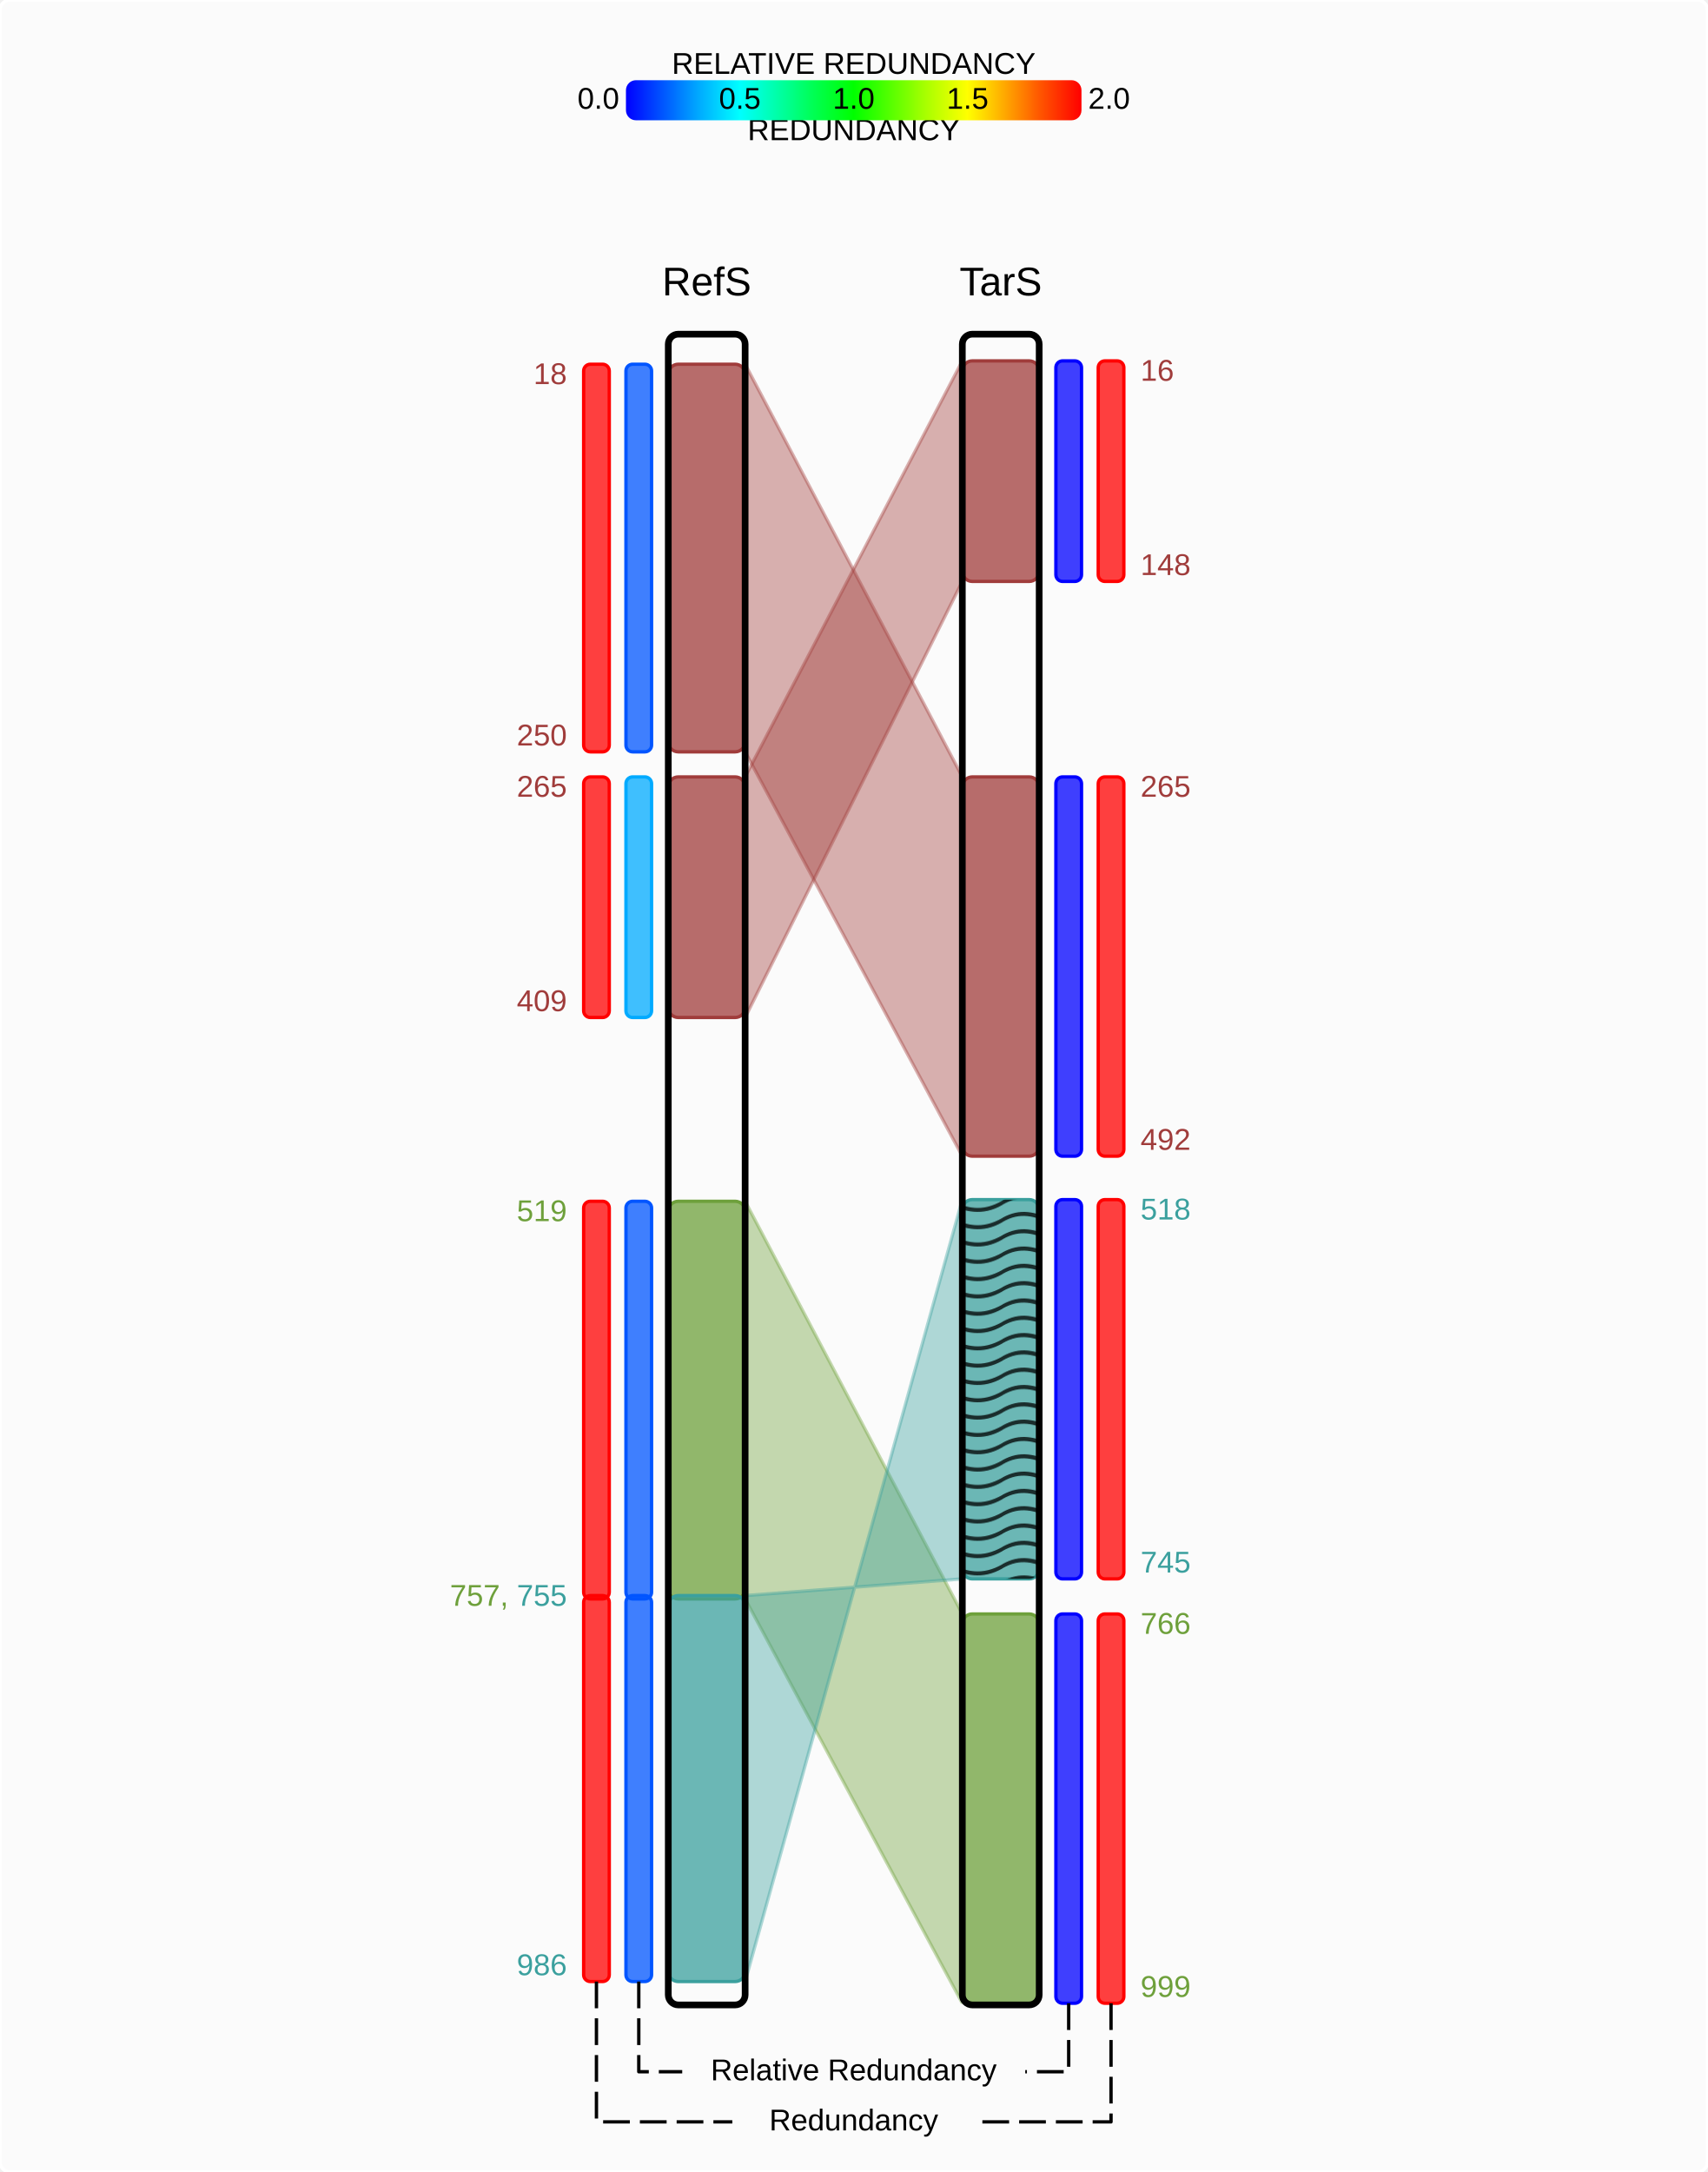
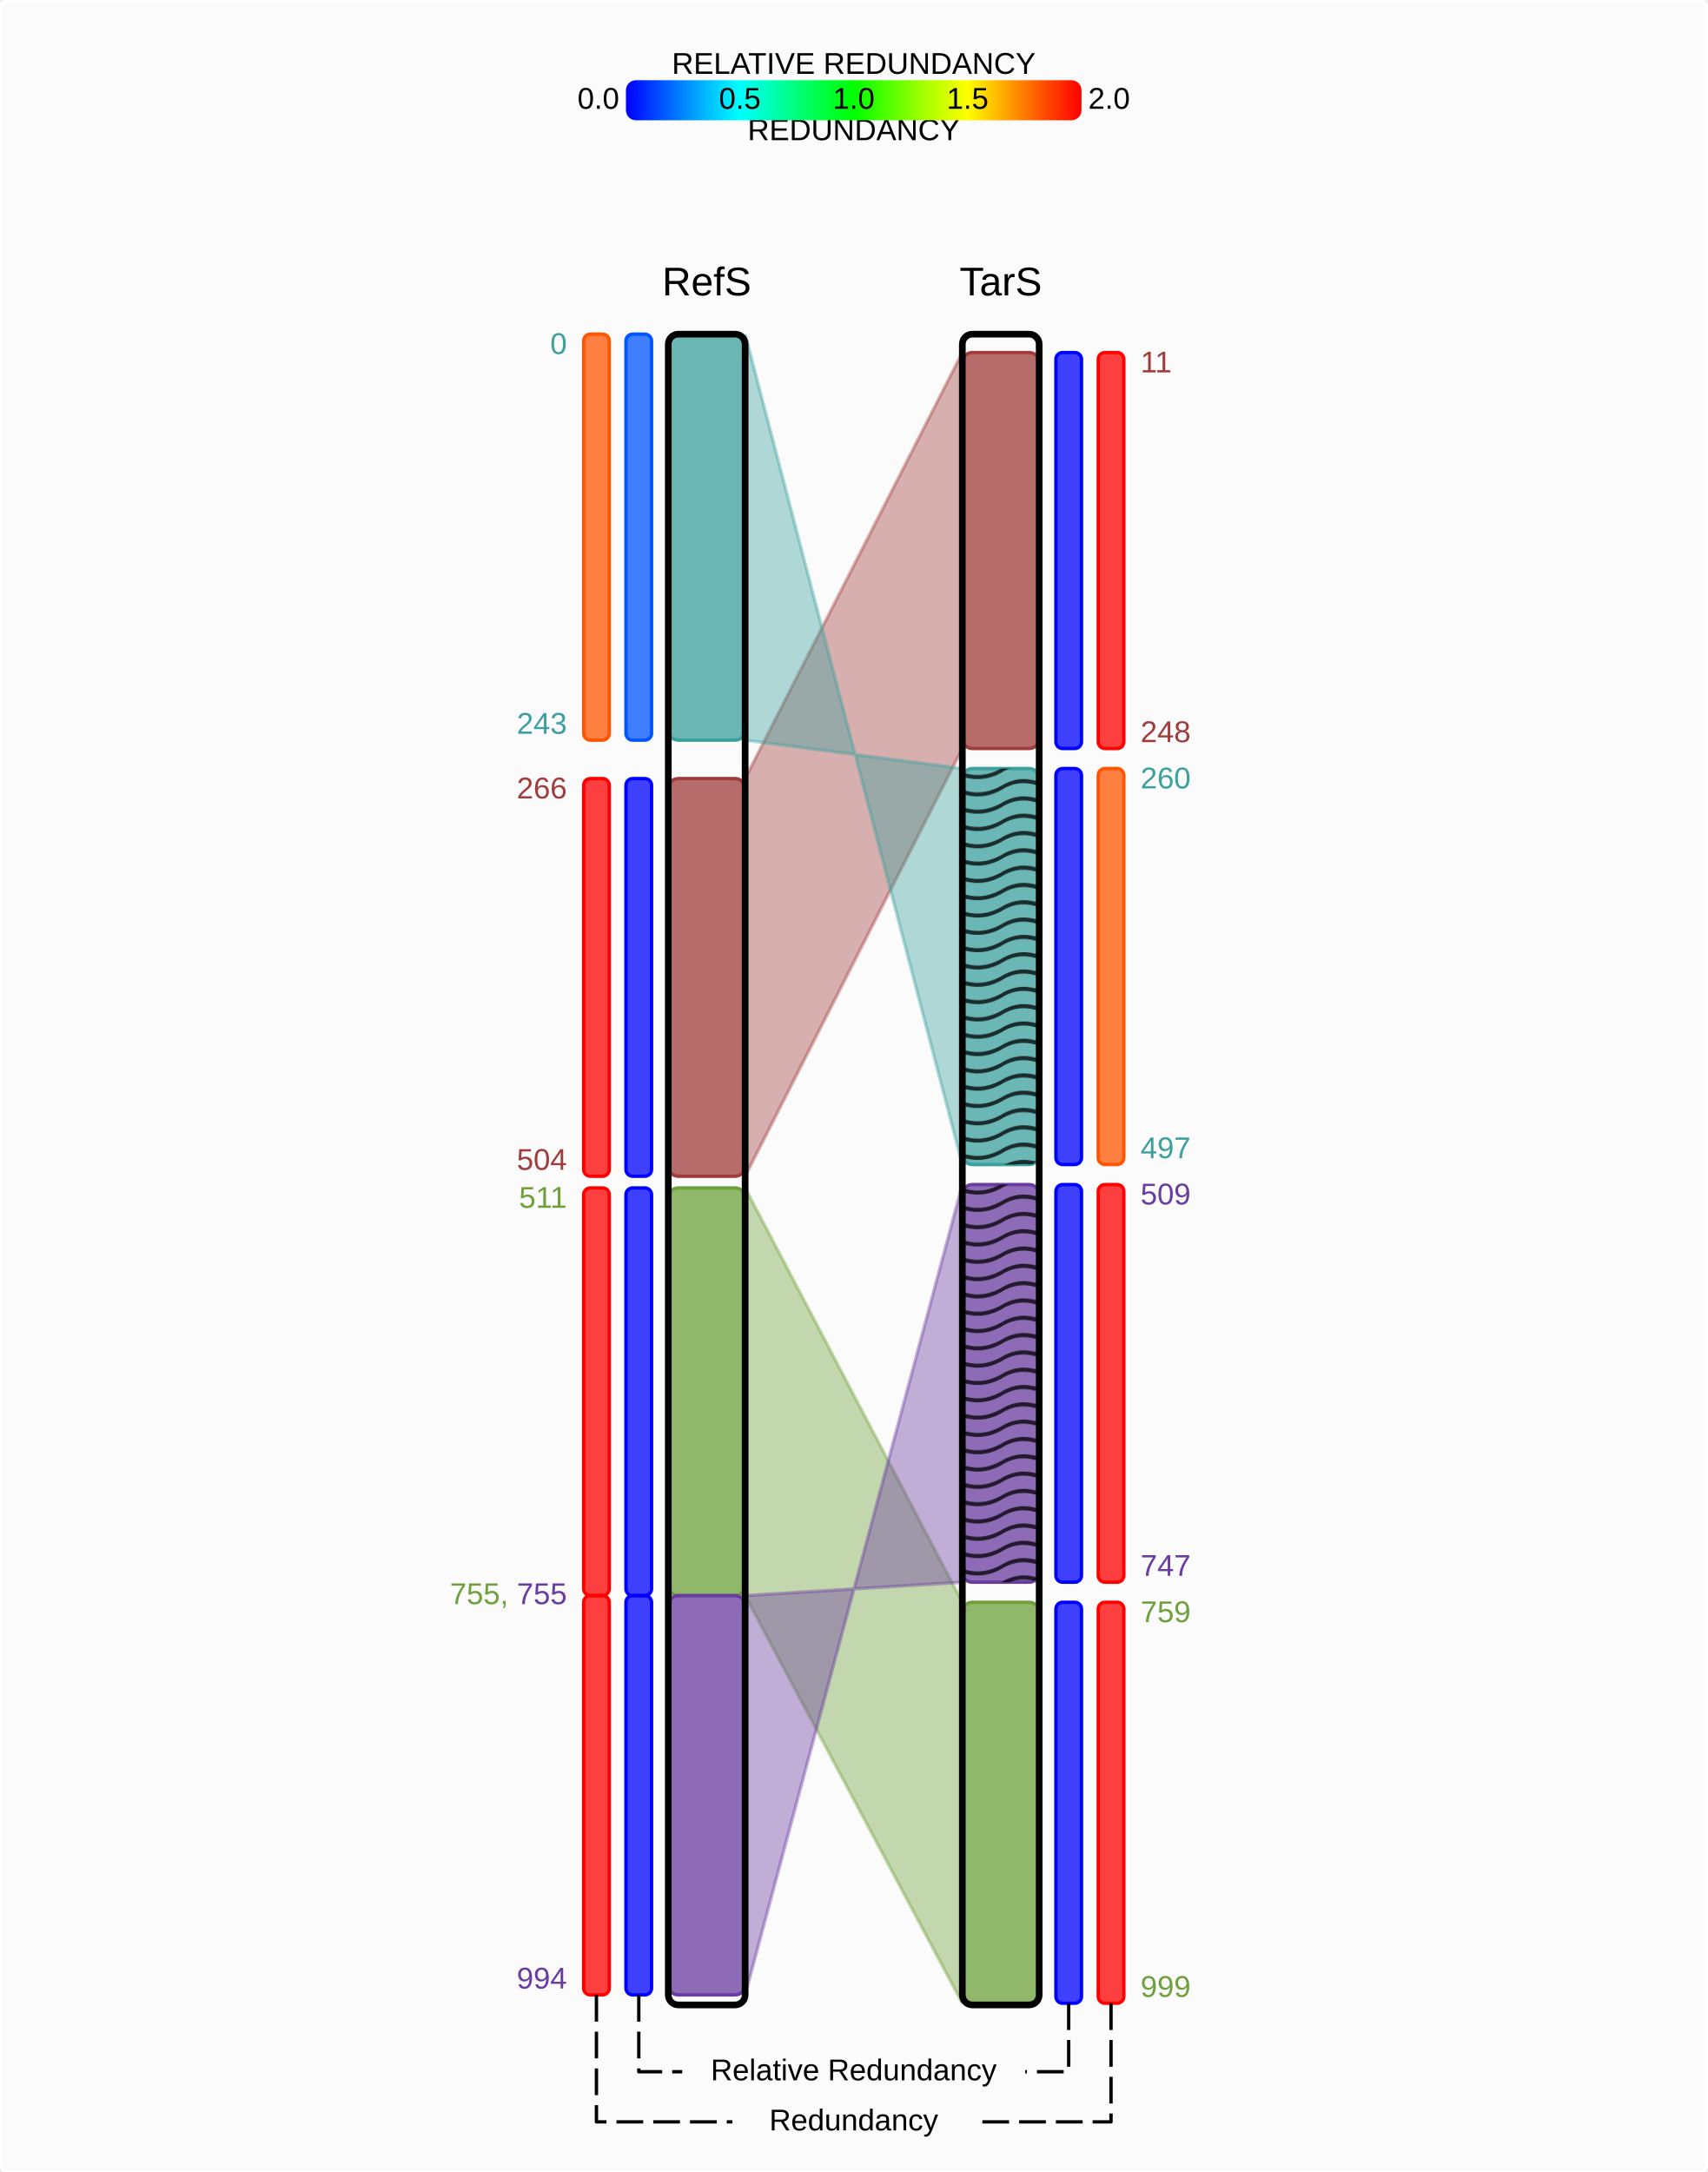
<svg xmlns="http://www.w3.org/2000/svg" width="511" height="650" id="svg2" version="1.1">
  <g id="layer1">
    <defs id="defs6211">
      <pattern id="Polkadots-large" patternTransform="translate(0,0)scale(10,10)" height="10" width="10" patternUnits="userSpaceOnUse">
        <circle id="circle4936" r="0.45" cy="0.810" cx="2.567" style="fill:black;stroke:none" />
        <circle id="circle4938" r="0.45" cy="2.33" cx="3.048" style="fill:black;stroke:none" />
        <circle id="circle4940" r="0.45" cy="2.415" cx="4.418" style="fill:black;stroke:none" />
        <circle id="circle4942" r="0.45" cy="3.029" cx="1.844" style="fill:black;stroke:none" />
        <circle id="circle4944" r="0.45" cy="1.363" cx="6.08" style="fill:black;stroke:none" />
        <circle id="circle4946" r="0.45" cy="4.413" cx="5.819" style="fill:black;stroke:none" />
        <circle id="circle4948" r="0.45" cy="4.048" cx="4.305" style="fill:black;stroke:none" />
        <circle id="circle4950" r="0.45" cy="3.045" cx="5.541" style="fill:black;stroke:none" />
        <circle id="circle4952" r="0.45" cy="5.527" cx="4.785" style="fill:black;stroke:none" />
        <circle id="circle4954" r="0.45" cy="5.184" cx="2.667" style="fill:black;stroke:none" />
        <circle id="circle4956" r="0.45" cy="1.448" cx="7.965" style="fill:black;stroke:none" />
        <circle id="circle4958" r="0.45" cy="5.049" cx="7.047" style="fill:black;stroke:none" />
        <circle id="circle4960" r="0.45" cy="0.895" cx="4.340" style="fill:black;stroke:none" />
        <circle id="circle4962" r="0.45" cy="0.340" cx="7.125" style="fill:black;stroke:none" />
        <circle id="circle4964" r="0.45" cy="1.049" cx="9.553" style="fill:black;stroke:none" />
        <circle id="circle4966" r="0.45" cy="2.689" cx="7.006" style="fill:black;stroke:none" />
        <circle id="circle4968" r="0.45" cy="2.689" cx="8.909" style="fill:black;stroke:none" />
        <circle id="circle4970" r="0.45" cy="4.407" cx="9.315" style="fill:black;stroke:none" />
        <circle id="circle4972" r="0.45" cy="3.870" cx="7.820" style="fill:black;stroke:none" />
        <circle id="circle4974" r="0.45" cy="5.948" cx="8.270" style="fill:black;stroke:none" />
        <circle id="circle4976" r="0.45" cy="7.428" cx="7.973" style="fill:black;stroke:none" />
        <circle id="circle4978" r="0.45" cy="8.072" cx="9.342" style="fill:black;stroke:none" />
        <circle id="circle4980" r="0.45" cy="9.315" cx="8.206" style="fill:black;stroke:none" />
        <circle id="circle4982" r="0.45" cy="9.475" cx="9.682" style="fill:black;stroke:none" />
        <circle id="circle4984" r="0.45" cy="6.186" cx="9.688" style="fill:black;stroke:none" />
        <circle id="circle4986" r="0.45" cy="6.296" cx="3.379" style="fill:black;stroke:none" />
        <circle id="circle4988" r="0.45" cy="8.204" cx="2.871" style="fill:black;stroke:none" />
        <circle id="circle4990" r="0.45" cy="8.719" cx="4.59" style="fill:black;stroke:none" />
        <circle id="circle4992" r="0.45" cy="9.671" cx="3.181" style="fill:black;stroke:none" />
        <circle id="circle4994" r="0.45" cy="7.315" cx="5.734" style="fill:black;stroke:none" />
        <circle id="circle4996" r="0.45" cy="6.513" cx="6.707" style="fill:black;stroke:none" />
        <circle id="circle4998" r="0.45" cy="9.670" cx="5.730" style="fill:black;stroke:none" />
        <circle id="circle5000" r="0.45" cy="8.373" cx="6.535" style="fill:black;stroke:none" />
        <circle id="circle5002" r="0.45" cy="7.154" cx="4.37" style="fill:black;stroke:none" />
        <circle id="circle5004" r="0.45" cy="7.25" cx="0.622" style="fill:black;stroke:none" />
        <circle id="circle5006" r="0.45" cy="5.679" cx="0.831" style="fill:black;stroke:none" />
        <circle id="circle5008" r="0.45" cy="8.519" cx="1.257" style="fill:black;stroke:none" />
        <circle id="circle5010" r="0.45" cy="6.877" cx="1.989" style="fill:black;stroke:none" />
        <circle id="circle5012" r="0.45" cy="3.181" cx="0.374" style="fill:black;stroke:none" />
        <circle id="circle5014" r="0.45" cy="1.664" cx="1.166" style="fill:black;stroke:none" />
        <circle id="circle5016" r="0.45" cy="0.093" cx="1.151" style="fill:black;stroke:none" />
        <circle id="circle5018" r="0.45" cy="10.093" cx="1.151" style="fill:black;stroke:none" />
        <circle id="circle5020" r="0.45" cy="4.451" cx="1.302" style="fill:black;stroke:none" />
        <circle id="circle5022" r="0.45" cy="3.763" cx="3.047" style="fill:black;stroke:none" />
      </pattern>
    </defs>
    <defs id="ffff">
      <pattern id="Wavy" height="5.181" width="30.0" patternUnits="userSpaceOnUse">
        <path id="path5114" d="M 7.597,0.061 C 5.079,-0.187 2.656,0.302 -0.01,1.788 L -0.01,3.061 C 2.773,1.431 5.173,1.052 7.472,1.280 C 9.770,1.508 11.969,2.361 14.253,3.218 C 18.820,4.931 23.804,6.676 30.066,3.061 L 30.062,1.788 C 23.622,5.497 19.246,3.770 14.691,2.061 C 12.413,1.207 10.115,0.311 7.597,0.061 z " style="fill:black;stroke:none;" />
      </pattern>
    </defs>
    <defs id="ffff">
      <pattern id="WavyWhite" height="5.181" width="30.0" patternUnits="userSpaceOnUse">
        <path id="path5114" d="M 7.597,0.061 C 5.079,-0.187 2.656,0.302 -0.01,1.788 L -0.01,3.061 C 2.773,1.431 5.173,1.052 7.472,1.280 C 9.770,1.508 11.969,2.361 14.253,3.218 C 18.820,4.931 23.804,6.676 30.066,3.061 L 30.062,1.788 C 23.622,5.497 19.246,3.770 14.691,2.061 C 12.413,1.207 10.115,0.311 7.597,0.061 z " style="fill:white;stroke:none;" />
      </pattern>
    </defs>
    <defs id="defs6219">
      <pattern id="xtrace" height="20.0" width="20.0" patternUnits="userSpaceOnUse">
        <path style="fill:#000000;stroke:#000000;stroke-width:0.30;stroke-linecap:butt;stroke-linejoin:miter;stroke-opacity:1;stroke-miterlimit:0;stroke-dasharray:none;fill-opacity:1" d="m 0.0,10.0 25,-25.0 0,5 -25,25 z" id="path7213" />
        <path style="fill:#000000;fill-opacity:1;stroke:#000000;stroke-width:0.30;stroke-linecap:butt;stroke-linejoin:miter;stroke-miterlimit:0;stroke-opacity:1;stroke-dasharray:none" d="m 0.0,30.0 25,-25.0 0,5 -25,25 z" id="path7213-8" />
        <path style="fill:#000000;fill-opacity:1;stroke:#000000;stroke-width:0.30;stroke-linecap:butt;stroke-linejoin:miter;stroke-miterlimit:0;stroke-opacity:1;stroke-dasharray:none" d="m 0.0,50.0 25,-25.0 0,5 -25,25 z" id="path7213-9" />
        <path style="fill:#000000;fill-opacity:1;stroke:#000000;stroke-width:0.30;stroke-linecap:butt;stroke-linejoin:miter;stroke-miterlimit:0;stroke-opacity:1;stroke-dasharray:none" d="m 0.0,70.0 25,-25.0 0,5 -25,25 z" id="path7213-10" />
        <path style="fill:#000000;fill-opacity:1;stroke:#000000;stroke-width:0.30;stroke-linecap:butt;stroke-linejoin:miter;stroke-miterlimit:0;stroke-opacity:1;stroke-dasharray:none" d="m 0.0,90.0 25,-25.0 0,5 -25,25 z" id="path7213-11" />
        <path style="fill:#000000;fill-opacity:1;stroke:#000000;stroke-width:0.30;stroke-linecap:butt;stroke-linejoin:miter;stroke-miterlimit:0;stroke-opacity:1;stroke-dasharray:none" d="m m 0.0,110.0 25,-25.0 0,05 -25,25 z" id="path7213-12" />
      </pattern>
    </defs>
    <defs id="defs4">
      <pattern id="dallas" patternTransform="translate(106.5938,206.9062)" height="4.75" width="4.75" patternUnits="userSpaceOnUse">
        <path style="fill:none;stroke:#000000;stroke-width:1;stroke-linecap:butt;stroke-linejoin:miter;stroke-miterlimit:0;stroke-opacity:1;stroke-dasharray:none" d="m -0.008,2.376 4.763,0" id="path2985" />
        <path style="fill:none;stroke:#000000;stroke-width:1;stroke-linecap:butt;stroke-linejoin:miter;stroke-miterlimit:0;stroke-opacity:1;stroke-dasharray:none" d="m 2.373,-0.006 0,4.763" id="path2985-1" />
      </pattern>
    </defs>
    <defs id="defs4">
      <pattern id="lineX" patternTransform="translate(106.5938,206.9062)" height="4.75" width="4.75" patternUnits="userSpaceOnUse">
        <path style="fill:none;stroke:#000000;stroke-width:1;stroke-linecap:butt;stroke-linejoin:miter;stroke-miterlimit:0;stroke-opacity:1;stroke-dasharray:none" d="m -0.008,2.376 4.763,0" id="path2985" />
      </pattern>
    </defs>
    <defs id="defs4">
      <pattern id="stripeX" patternTransform="translate(106.5938,206.9062)" height="4.75" width="4.75" patternUnits="userSpaceOnUse">
        <path style="fill:none;stroke:#000000;stroke-width:1;stroke-linecap:butt;stroke-linejoin:miter;stroke-miterlimit:0;stroke-opacity:1;stroke-dasharray:none" d="m 2.373,-0.006 0,4.763" id="path2985-1" />
      </pattern>
    </defs>
    <rect style="fill:white;stroke:white;fill-opacity:0.75;stroke-width:1;stroke-miterlimit:4;stroke-dasharray:none" id="rect3777" width="511.00" height="650.00" x="0.00" y="0.00" ry="3" />
    <text id="211.50000085.000000" x="211.50" y="85.00" dominant-baseline="middle" transform="" style="font-size:12px;font-style:normal;font-variant:normal;font-weight:normal;font-stretch:normal;fill:black;fill-opacity:1;text-align:start;line-height:125%%;writing-mode:lr-tb;text-anchor:middle;font-family:Arial;-inkscape-font-specification:Arial">RefS</text>
    <text id="299.50000085.000000" x="299.50" y="85.00" dominant-baseline="middle" transform="" style="font-size:12px;font-style:normal;font-variant:normal;font-weight:normal;font-stretch:normal;fill:black;fill-opacity:1;text-align:start;line-height:125%%;writing-mode:lr-tb;text-anchor:middle;font-family:Arial;-inkscape-font-specification:Arial">TarS</text>
-     <text id="169.666667109.000000" x="169.67" y="109.00" dominant-baseline="text-before-edge" transform="" style="font-size:9px;font-style:normal;font-variant:normal;font-weight:normal;font-stretch:normal;fill:black;fill-opacity:1;text-align:start;line-height:125%%;writing-mode:lr-tb;text-anchor:end;font-family:Arial;-inkscape-font-specification:Arial">
-       <tspan id="4" style="fill:#A03C3B">18</tspan>
-     </text>
-     <text id="169.666667225.000000" x="169.67" y="225.00" dominant-baseline="text-after-edge" transform="" style="font-size:9px;font-style:normal;font-variant:normal;font-weight:normal;font-stretch:normal;fill:black;fill-opacity:1;text-align:start;line-height:125%%;writing-mode:lr-tb;text-anchor:end;font-family:Arial;-inkscape-font-specification:Arial">
-       <tspan id="4" style="fill:#A03C3B">250</tspan>
-     </text>
-     <text id="169.666667232.500000" x="169.67" y="232.50" dominant-baseline="text-before-edge" transform="" style="font-size:9px;font-style:normal;font-variant:normal;font-weight:normal;font-stretch:normal;fill:black;fill-opacity:1;text-align:start;line-height:125%%;writing-mode:lr-tb;text-anchor:end;font-family:Arial;-inkscape-font-specification:Arial">
-       <tspan id="0" style="fill:#A03C3B">265</tspan>
-     </text>
-     <text id="169.666667304.500000" x="169.67" y="304.50" dominant-baseline="text-after-edge" transform="" style="font-size:9px;font-style:normal;font-variant:normal;font-weight:normal;font-stretch:normal;fill:black;fill-opacity:1;text-align:start;line-height:125%%;writing-mode:lr-tb;text-anchor:end;font-family:Arial;-inkscape-font-specification:Arial">
-       <tspan id="0" style="fill:#A03C3B">409</tspan>
-     </text>
-     <text id="169.666667359.500000" x="169.67" y="359.50" dominant-baseline="text-before-edge" transform="" style="font-size:9px;font-style:normal;font-variant:normal;font-weight:normal;font-stretch:normal;fill:black;fill-opacity:1;text-align:start;line-height:125%%;writing-mode:lr-tb;text-anchor:end;font-family:Arial;-inkscape-font-specification:Arial">
-       <tspan id="5" style="fill:#6EA03B">519</tspan>
-     </text>
-     <text id="169.666667478.000000" x="169.67" y="478.00" dominant-baseline="middle" transform="" style="font-size:9px;font-style:normal;font-variant:normal;font-weight:normal;font-stretch:normal;fill:black;fill-opacity:1;text-align:start;line-height:125%%;writing-mode:lr-tb;text-anchor:end;font-family:Arial;-inkscape-font-specification:Arial">
-       <tspan id="5" style="fill:#6EA03B">757, </tspan>
-       <tspan id="6" style="fill:#3BA09E">755</tspan>
-     </text>
-     <text id="169.666667593.000000" x="169.67" y="593.00" dominant-baseline="text-after-edge" transform="" style="font-size:9px;font-style:normal;font-variant:normal;font-weight:normal;font-stretch:normal;fill:black;fill-opacity:1;text-align:start;line-height:125%%;writing-mode:lr-tb;text-anchor:end;font-family:Arial;-inkscape-font-specification:Arial">
-       <tspan id="6" style="fill:#3BA09E">986</tspan>
-     </text>
-     <text id="341.333333108.000000" x="341.33" y="108.00" dominant-baseline="text-before-edge" transform="" style="font-size:9px;font-style:normal;font-variant:normal;font-weight:normal;font-stretch:normal;fill:black;fill-opacity:1;text-align:start;line-height:125%%;writing-mode:lr-tb;text-anchor:start;font-family:Arial;-inkscape-font-specification:Arial">
-       <tspan id="0" style="fill:#A03C3B">16</tspan>
-     </text>
-     <text id="341.333333174.000000" x="341.33" y="174.00" dominant-baseline="text-after-edge" transform="" style="font-size:9px;font-style:normal;font-variant:normal;font-weight:normal;font-stretch:normal;fill:black;fill-opacity:1;text-align:start;line-height:125%%;writing-mode:lr-tb;text-anchor:start;font-family:Arial;-inkscape-font-specification:Arial">
-       <tspan id="0" style="fill:#A03C3B">148</tspan>
-     </text>
-     <text id="341.333333232.500000" x="341.33" y="232.50" dominant-baseline="text-before-edge" transform="" style="font-size:9px;font-style:normal;font-variant:normal;font-weight:normal;font-stretch:normal;fill:black;fill-opacity:1;text-align:start;line-height:125%%;writing-mode:lr-tb;text-anchor:start;font-family:Arial;-inkscape-font-specification:Arial">
-       <tspan id="4" style="fill:#A03C3B">265</tspan>
-     </text>
-     <text id="341.333333346.000000" x="341.33" y="346.00" dominant-baseline="text-after-edge" transform="" style="font-size:9px;font-style:normal;font-variant:normal;font-weight:normal;font-stretch:normal;fill:black;fill-opacity:1;text-align:start;line-height:125%%;writing-mode:lr-tb;text-anchor:start;font-family:Arial;-inkscape-font-specification:Arial">
-       <tspan id="4" style="fill:#A03C3B">492</tspan>
-     </text>
-     <text id="341.333333359.000000" x="341.33" y="359.00" dominant-baseline="text-before-edge" transform="" style="font-size:9px;font-style:normal;font-variant:normal;font-weight:normal;font-stretch:normal;fill:black;fill-opacity:1;text-align:start;line-height:125%%;writing-mode:lr-tb;text-anchor:start;font-family:Arial;-inkscape-font-specification:Arial">
-       <tspan id="6" style="fill:#3BA09E">518</tspan>
-     </text>
-     <text id="341.333333472.500000" x="341.33" y="472.50" dominant-baseline="text-after-edge" transform="" style="font-size:9px;font-style:normal;font-variant:normal;font-weight:normal;font-stretch:normal;fill:black;fill-opacity:1;text-align:start;line-height:125%%;writing-mode:lr-tb;text-anchor:start;font-family:Arial;-inkscape-font-specification:Arial">
-       <tspan id="6" style="fill:#3BA09E">745</tspan>
-     </text>
-     <text id="341.333333483.000000" x="341.33" y="483.00" dominant-baseline="text-before-edge" transform="" style="font-size:9px;font-style:normal;font-variant:normal;font-weight:normal;font-stretch:normal;fill:black;fill-opacity:1;text-align:start;line-height:125%%;writing-mode:lr-tb;text-anchor:start;font-family:Arial;-inkscape-font-specification:Arial">
-       <tspan id="5" style="fill:#6EA03B">766</tspan>
+     <text id="169.666667100.000000" x="169.67" y="100.00" dominant-baseline="text-before-edge" transform="" style="font-size:9px;font-style:normal;font-variant:normal;font-weight:normal;font-stretch:normal;fill:black;fill-opacity:1;text-align:start;line-height:125%%;writing-mode:lr-tb;text-anchor:end;font-family:Arial;-inkscape-font-specification:Arial">
+       <tspan id="2" style="fill:#3BA09E">0</tspan>
+     </text>
+     <text id="169.666667221.500000" x="169.67" y="221.50" dominant-baseline="text-after-edge" transform="" style="font-size:9px;font-style:normal;font-variant:normal;font-weight:normal;font-stretch:normal;fill:black;fill-opacity:1;text-align:start;line-height:125%%;writing-mode:lr-tb;text-anchor:end;font-family:Arial;-inkscape-font-specification:Arial">
+       <tspan id="2" style="fill:#3BA09E">243</tspan>
+     </text>
+     <text id="169.666667233.000000" x="169.67" y="233.00" dominant-baseline="text-before-edge" transform="" style="font-size:9px;font-style:normal;font-variant:normal;font-weight:normal;font-stretch:normal;fill:black;fill-opacity:1;text-align:start;line-height:125%%;writing-mode:lr-tb;text-anchor:end;font-family:Arial;-inkscape-font-specification:Arial">
+       <tspan id="0" style="fill:#A03C3B">266</tspan>
+     </text>
+     <text id="169.666667352.000000" x="169.67" y="352.00" dominant-baseline="text-after-edge" transform="" style="font-size:9px;font-style:normal;font-variant:normal;font-weight:normal;font-stretch:normal;fill:black;fill-opacity:1;text-align:start;line-height:125%%;writing-mode:lr-tb;text-anchor:end;font-family:Arial;-inkscape-font-specification:Arial">
+       <tspan id="0" style="fill:#A03C3B">504</tspan>
+     </text>
+     <text id="169.666667355.500000" x="169.67" y="355.50" dominant-baseline="text-before-edge" transform="" style="font-size:9px;font-style:normal;font-variant:normal;font-weight:normal;font-stretch:normal;fill:black;fill-opacity:1;text-align:start;line-height:125%%;writing-mode:lr-tb;text-anchor:end;font-family:Arial;-inkscape-font-specification:Arial">
+       <tspan id="1" style="fill:#6EA03B">511</tspan>
+     </text>
+     <text id="169.666667477.500000" x="169.67" y="477.50" dominant-baseline="middle" transform="" style="font-size:9px;font-style:normal;font-variant:normal;font-weight:normal;font-stretch:normal;fill:black;fill-opacity:1;text-align:start;line-height:125%%;writing-mode:lr-tb;text-anchor:end;font-family:Arial;-inkscape-font-specification:Arial">
+       <tspan id="1" style="fill:#6EA03B">755, </tspan>
+       <tspan id="3" style="fill:#6A3BA0">755</tspan>
+     </text>
+     <text id="169.666667597.000000" x="169.67" y="597.00" dominant-baseline="text-after-edge" transform="" style="font-size:9px;font-style:normal;font-variant:normal;font-weight:normal;font-stretch:normal;fill:black;fill-opacity:1;text-align:start;line-height:125%%;writing-mode:lr-tb;text-anchor:end;font-family:Arial;-inkscape-font-specification:Arial">
+       <tspan id="3" style="fill:#6A3BA0">994</tspan>
+     </text>
+     <text id="341.333333105.500000" x="341.33" y="105.50" dominant-baseline="text-before-edge" transform="" style="font-size:9px;font-style:normal;font-variant:normal;font-weight:normal;font-stretch:normal;fill:black;fill-opacity:1;text-align:start;line-height:125%%;writing-mode:lr-tb;text-anchor:start;font-family:Arial;-inkscape-font-specification:Arial">
+       <tspan id="0" style="fill:#A03C3B">11</tspan>
+     </text>
+     <text id="341.333333224.000000" x="341.33" y="224.00" dominant-baseline="text-after-edge" transform="" style="font-size:9px;font-style:normal;font-variant:normal;font-weight:normal;font-stretch:normal;fill:black;fill-opacity:1;text-align:start;line-height:125%%;writing-mode:lr-tb;text-anchor:start;font-family:Arial;-inkscape-font-specification:Arial">
+       <tspan id="0" style="fill:#A03C3B">248</tspan>
+     </text>
+     <text id="341.333333230.000000" x="341.33" y="230.00" dominant-baseline="text-before-edge" transform="" style="font-size:9px;font-style:normal;font-variant:normal;font-weight:normal;font-stretch:normal;fill:black;fill-opacity:1;text-align:start;line-height:125%%;writing-mode:lr-tb;text-anchor:start;font-family:Arial;-inkscape-font-specification:Arial">
+       <tspan id="2" style="fill:#3BA09E">260</tspan>
+     </text>
+     <text id="341.333333348.500000" x="341.33" y="348.50" dominant-baseline="text-after-edge" transform="" style="font-size:9px;font-style:normal;font-variant:normal;font-weight:normal;font-stretch:normal;fill:black;fill-opacity:1;text-align:start;line-height:125%%;writing-mode:lr-tb;text-anchor:start;font-family:Arial;-inkscape-font-specification:Arial">
+       <tspan id="2" style="fill:#3BA09E">497</tspan>
+     </text>
+     <text id="341.333333354.500000" x="341.33" y="354.50" dominant-baseline="text-before-edge" transform="" style="font-size:9px;font-style:normal;font-variant:normal;font-weight:normal;font-stretch:normal;fill:black;fill-opacity:1;text-align:start;line-height:125%%;writing-mode:lr-tb;text-anchor:start;font-family:Arial;-inkscape-font-specification:Arial">
+       <tspan id="3" style="fill:#6A3BA0">509</tspan>
+     </text>
+     <text id="341.333333473.500000" x="341.33" y="473.50" dominant-baseline="text-after-edge" transform="" style="font-size:9px;font-style:normal;font-variant:normal;font-weight:normal;font-stretch:normal;fill:black;fill-opacity:1;text-align:start;line-height:125%%;writing-mode:lr-tb;text-anchor:start;font-family:Arial;-inkscape-font-specification:Arial">
+       <tspan id="3" style="fill:#6A3BA0">747</tspan>
+     </text>
+     <text id="341.333333479.500000" x="341.33" y="479.50" dominant-baseline="text-before-edge" transform="" style="font-size:9px;font-style:normal;font-variant:normal;font-weight:normal;font-stretch:normal;fill:black;fill-opacity:1;text-align:start;line-height:125%%;writing-mode:lr-tb;text-anchor:start;font-family:Arial;-inkscape-font-specification:Arial">
+       <tspan id="1" style="fill:#6EA03B">759</tspan>
    </text>
    <text id="341.333333599.500000" x="341.33" y="599.50" dominant-baseline="text-after-edge" transform="" style="font-size:9px;font-style:normal;font-variant:normal;font-weight:normal;font-stretch:normal;fill:black;fill-opacity:1;text-align:start;line-height:125%%;writing-mode:lr-tb;text-anchor:start;font-family:Arial;-inkscape-font-specification:Arial">
-       <tspan id="5" style="fill:#6EA03B">999</tspan>
-     </text>
-     <rect style="fill:#A03C3B;stroke:#A03C3B;fill-opacity:0.75;stroke-width:1;stroke-miterlimit:4;stroke-dasharray:none" id="rect3777" width="23.00" height="72.00" x="200.00" y="232.50" ry="3" />
-     <rect style="fill:#00aaff;stroke:#00aaff;fill-opacity:0.75;stroke-width:1;stroke-miterlimit:4;stroke-dasharray:none" id="rect3777" width="7.67" height="72.00" x="187.33" y="232.50" ry="2" />
-     <rect style="fill:#ff0000;stroke:#ff0000;fill-opacity:0.75;stroke-width:1;stroke-miterlimit:4;stroke-dasharray:none" id="rect3777" width="7.67" height="72.00" x="174.67" y="232.50" ry="2" />
-     <rect style="fill:#A03C3B;stroke:#A03C3B;fill-opacity:0.75;stroke-width:1;stroke-miterlimit:4;stroke-dasharray:none" id="rect3777" width="23.00" height="66.00" x="288.00" y="108.00" ry="3" />
-     <rect style="fill:#0000ff;stroke:#0000ff;fill-opacity:0.75;stroke-width:1;stroke-miterlimit:4;stroke-dasharray:none" id="rect3777" width="7.67" height="66.00" x="316.00" y="108.00" ry="2" />
-     <rect style="fill:#ff0000;stroke:#ff0000;fill-opacity:0.75;stroke-width:1;stroke-miterlimit:4;stroke-dasharray:none" id="rect3777" width="7.67" height="66.00" x="328.67" y="108.00" ry="2" />
-     <polygon points="223.00,232.50 223.00,304.50 288.00,174.00 288.00,108.00" style="fill:#A03C3B;stroke:#A03C3B;stroke-width:1;stroke-opacity:0.4;fill-opacity:0.4" />
-     <rect style="fill:#A03C3B;stroke:#A03C3B;fill-opacity:0.75;stroke-width:1;stroke-miterlimit:4;stroke-dasharray:none" id="rect3777" width="23.00" height="116.00" x="200.00" y="109.00" ry="3" />
-     <rect style="fill:#0055ff;stroke:#0055ff;fill-opacity:0.75;stroke-width:1;stroke-miterlimit:4;stroke-dasharray:none" id="rect3777" width="7.67" height="116.00" x="187.33" y="109.00" ry="2" />
-     <rect style="fill:#ff0000;stroke:#ff0000;fill-opacity:0.75;stroke-width:1;stroke-miterlimit:4;stroke-dasharray:none" id="rect3777" width="7.67" height="116.00" x="174.67" y="109.00" ry="2" />
-     <rect style="fill:#A03C3B;stroke:#A03C3B;fill-opacity:0.75;stroke-width:1;stroke-miterlimit:4;stroke-dasharray:none" id="rect3777" width="23.00" height="113.50" x="288.00" y="232.50" ry="3" />
-     <rect style="fill:#0000ff;stroke:#0000ff;fill-opacity:0.75;stroke-width:1;stroke-miterlimit:4;stroke-dasharray:none" id="rect3777" width="7.67" height="113.50" x="316.00" y="232.50" ry="2" />
-     <rect style="fill:#ff0000;stroke:#ff0000;fill-opacity:0.75;stroke-width:1;stroke-miterlimit:4;stroke-dasharray:none" id="rect3777" width="7.67" height="113.50" x="328.67" y="232.50" ry="2" />
-     <polygon points="223.00,109.00 223.00,225.00 288.00,346.00 288.00,232.50" style="fill:#A03C3B;stroke:#A03C3B;stroke-width:1;stroke-opacity:0.4;fill-opacity:0.4" />
-     <rect style="fill:#6EA03B;stroke:#6EA03B;fill-opacity:0.75;stroke-width:1;stroke-miterlimit:4;stroke-dasharray:none" id="rect3777" width="23.00" height="119.00" x="200.00" y="359.50" ry="3" />
-     <rect style="fill:#0055ff;stroke:#0055ff;fill-opacity:0.75;stroke-width:1;stroke-miterlimit:4;stroke-dasharray:none" id="rect3777" width="7.67" height="119.00" x="187.33" y="359.50" ry="2" />
-     <rect style="fill:#ff0000;stroke:#ff0000;fill-opacity:0.75;stroke-width:1;stroke-miterlimit:4;stroke-dasharray:none" id="rect3777" width="7.67" height="119.00" x="174.67" y="359.50" ry="2" />
-     <rect style="fill:#6EA03B;stroke:#6EA03B;fill-opacity:0.75;stroke-width:1;stroke-miterlimit:4;stroke-dasharray:none" id="rect3777" width="23.00" height="116.50" x="288.00" y="483.00" ry="3" />
-     <rect style="fill:#0000ff;stroke:#0000ff;fill-opacity:0.75;stroke-width:1;stroke-miterlimit:4;stroke-dasharray:none" id="rect3777" width="7.67" height="116.50" x="316.00" y="483.00" ry="2" />
-     <rect style="fill:#ff0000;stroke:#ff0000;fill-opacity:0.75;stroke-width:1;stroke-miterlimit:4;stroke-dasharray:none" id="rect3777" width="7.67" height="116.50" x="328.67" y="483.00" ry="2" />
-     <polygon points="223.00,359.50 223.00,478.50 288.00,599.50 288.00,483.00" style="fill:#6EA03B;stroke:#6EA03B;stroke-width:1;stroke-opacity:0.4;fill-opacity:0.4" />
-     <rect style="fill:#3BA09E;stroke:#3BA09E;fill-opacity:0.75;stroke-width:1;stroke-miterlimit:4;stroke-dasharray:none" id="rect3777" width="23.00" height="115.50" x="200.00" y="477.50" ry="3" />
-     <rect style="fill:#0055ff;stroke:#0055ff;fill-opacity:0.75;stroke-width:1;stroke-miterlimit:4;stroke-dasharray:none" id="rect3777" width="7.67" height="115.50" x="187.33" y="477.50" ry="2" />
-     <rect style="fill:#ff0000;stroke:#ff0000;fill-opacity:0.75;stroke-width:1;stroke-miterlimit:4;stroke-dasharray:none" id="rect3777" width="7.67" height="115.50" x="174.67" y="477.50" ry="2" />
-     <rect style="fill:#3BA09E;stroke:#3BA09E;fill-opacity:0.75;stroke-width:1;stroke-miterlimit:4;stroke-dasharray:none" id="rect3777" width="23.00" height="113.50" x="288.00" y="359.00" ry="3" />
-     <rect style="fill-opacity:0.75;stroke-width:2;stroke-miterlimit:4;stroke-dasharray:none;fill:url(#Wavy);fill-rule:nonzero;opacity:1;" id="rect6217" width="23.00" height="113.50" x="288.00" y="359.00" ry="3" />
-     <rect style="fill:#0000ff;stroke:#0000ff;fill-opacity:0.75;stroke-width:1;stroke-miterlimit:4;stroke-dasharray:none" id="rect3777" width="7.67" height="113.50" x="316.00" y="359.00" ry="2" />
-     <rect style="fill:#ff0000;stroke:#ff0000;fill-opacity:0.75;stroke-width:1;stroke-miterlimit:4;stroke-dasharray:none" id="rect3777" width="7.67" height="113.50" x="328.67" y="359.00" ry="2" />
-     <polygon points="223.00,477.50 223.00,593.00 288.00,359.00 288.00,472.50" style="fill:#3BA09E;stroke:#3BA09E;stroke-width:1;stroke-opacity:0.4;fill-opacity:0.4" />
+       <tspan id="1" style="fill:#6EA03B">999</tspan>
+     </text>
+     <rect style="fill:#A03C3B;stroke:#A03C3B;fill-opacity:0.75;stroke-width:1;stroke-miterlimit:4;stroke-dasharray:none" id="rect3777" width="23.00" height="119.00" x="200.00" y="233.00" ry="3" />
+     <rect style="fill:#0000ff;stroke:#0000ff;fill-opacity:0.75;stroke-width:1;stroke-miterlimit:4;stroke-dasharray:none" id="rect3777" width="7.67" height="119.00" x="187.33" y="233.00" ry="2" />
+     <rect style="fill:#ff0000;stroke:#ff0000;fill-opacity:0.75;stroke-width:1;stroke-miterlimit:4;stroke-dasharray:none" id="rect3777" width="7.67" height="119.00" x="174.67" y="233.00" ry="2" />
+     <rect style="fill:#A03C3B;stroke:#A03C3B;fill-opacity:0.75;stroke-width:1;stroke-miterlimit:4;stroke-dasharray:none" id="rect3777" width="23.00" height="118.50" x="288.00" y="105.50" ry="3" />
+     <rect style="fill:#0000ff;stroke:#0000ff;fill-opacity:0.75;stroke-width:1;stroke-miterlimit:4;stroke-dasharray:none" id="rect3777" width="7.67" height="118.50" x="316.00" y="105.50" ry="2" />
+     <rect style="fill:#ff0000;stroke:#ff0000;fill-opacity:0.75;stroke-width:1;stroke-miterlimit:4;stroke-dasharray:none" id="rect3777" width="7.67" height="118.50" x="328.67" y="105.50" ry="2" />
+     <polygon points="223.00,233.00 223.00,352.00 288.00,224.00 288.00,105.50" style="fill:#A03C3B;stroke:#A03C3B;stroke-width:1;stroke-opacity:0.4;fill-opacity:0.4" />
+     <rect style="fill:#6EA03B;stroke:#6EA03B;fill-opacity:0.75;stroke-width:1;stroke-miterlimit:4;stroke-dasharray:none" id="rect3777" width="23.00" height="122.00" x="200.00" y="355.50" ry="3" />
+     <rect style="fill:#0000ff;stroke:#0000ff;fill-opacity:0.75;stroke-width:1;stroke-miterlimit:4;stroke-dasharray:none" id="rect3777" width="7.67" height="122.00" x="187.33" y="355.50" ry="2" />
+     <rect style="fill:#ff0000;stroke:#ff0000;fill-opacity:0.75;stroke-width:1;stroke-miterlimit:4;stroke-dasharray:none" id="rect3777" width="7.67" height="122.00" x="174.67" y="355.50" ry="2" />
+     <rect style="fill:#6EA03B;stroke:#6EA03B;fill-opacity:0.75;stroke-width:1;stroke-miterlimit:4;stroke-dasharray:none" id="rect3777" width="23.00" height="120.00" x="288.00" y="479.50" ry="3" />
+     <rect style="fill:#0000ff;stroke:#0000ff;fill-opacity:0.75;stroke-width:1;stroke-miterlimit:4;stroke-dasharray:none" id="rect3777" width="7.67" height="120.00" x="316.00" y="479.50" ry="2" />
+     <rect style="fill:#ff0000;stroke:#ff0000;fill-opacity:0.75;stroke-width:1;stroke-miterlimit:4;stroke-dasharray:none" id="rect3777" width="7.67" height="120.00" x="328.67" y="479.50" ry="2" />
+     <polygon points="223.00,355.50 223.00,477.50 288.00,599.50 288.00,479.50" style="fill:#6EA03B;stroke:#6EA03B;stroke-width:1;stroke-opacity:0.4;fill-opacity:0.4" />
+     <rect style="fill:#3BA09E;stroke:#3BA09E;fill-opacity:0.75;stroke-width:1;stroke-miterlimit:4;stroke-dasharray:none" id="rect3777" width="23.00" height="121.50" x="200.00" y="100.00" ry="3" />
+     <rect style="fill:#0055ff;stroke:#0055ff;fill-opacity:0.75;stroke-width:1;stroke-miterlimit:4;stroke-dasharray:none" id="rect3777" width="7.67" height="121.50" x="187.33" y="100.00" ry="2" />
+     <rect style="fill:#ff5500;stroke:#ff5500;fill-opacity:0.75;stroke-width:1;stroke-miterlimit:4;stroke-dasharray:none" id="rect3777" width="7.67" height="121.50" x="174.67" y="100.00" ry="2" />
+     <rect style="fill:#3BA09E;stroke:#3BA09E;fill-opacity:0.75;stroke-width:1;stroke-miterlimit:4;stroke-dasharray:none" id="rect3777" width="23.00" height="118.50" x="288.00" y="230.00" ry="3" />
+     <rect style="fill-opacity:0.75;stroke-width:2;stroke-miterlimit:4;stroke-dasharray:none;fill:url(#Wavy);fill-rule:nonzero;opacity:1;" id="rect6217" width="23.00" height="118.50" x="288.00" y="230.00" ry="3" />
+     <rect style="fill:#0000ff;stroke:#0000ff;fill-opacity:0.75;stroke-width:1;stroke-miterlimit:4;stroke-dasharray:none" id="rect3777" width="7.67" height="118.50" x="316.00" y="230.00" ry="2" />
+     <rect style="fill:#ff5500;stroke:#ff5500;fill-opacity:0.75;stroke-width:1;stroke-miterlimit:4;stroke-dasharray:none" id="rect3777" width="7.67" height="118.50" x="328.67" y="230.00" ry="2" />
+     <polygon points="223.00,100.00 223.00,221.50 288.00,230.00 288.00,348.50" style="fill:#3BA09E;stroke:#3BA09E;stroke-width:1;stroke-opacity:0.4;fill-opacity:0.4" />
+     <rect style="fill:#6A3BA0;stroke:#6A3BA0;fill-opacity:0.75;stroke-width:1;stroke-miterlimit:4;stroke-dasharray:none" id="rect3777" width="23.00" height="119.50" x="200.00" y="477.50" ry="3" />
+     <rect style="fill:#0000ff;stroke:#0000ff;fill-opacity:0.75;stroke-width:1;stroke-miterlimit:4;stroke-dasharray:none" id="rect3777" width="7.67" height="119.50" x="187.33" y="477.50" ry="2" />
+     <rect style="fill:#ff0000;stroke:#ff0000;fill-opacity:0.75;stroke-width:1;stroke-miterlimit:4;stroke-dasharray:none" id="rect3777" width="7.67" height="119.50" x="174.67" y="477.50" ry="2" />
+     <rect style="fill:#6A3BA0;stroke:#6A3BA0;fill-opacity:0.75;stroke-width:1;stroke-miterlimit:4;stroke-dasharray:none" id="rect3777" width="23.00" height="119.00" x="288.00" y="354.50" ry="3" />
+     <rect style="fill-opacity:0.75;stroke-width:2;stroke-miterlimit:4;stroke-dasharray:none;fill:url(#Wavy);fill-rule:nonzero;opacity:1;" id="rect6217" width="23.00" height="119.00" x="288.00" y="354.50" ry="3" />
+     <rect style="fill:#0000ff;stroke:#0000ff;fill-opacity:0.75;stroke-width:1;stroke-miterlimit:4;stroke-dasharray:none" id="rect3777" width="7.67" height="119.00" x="316.00" y="354.50" ry="2" />
+     <rect style="fill:#ff0000;stroke:#ff0000;fill-opacity:0.75;stroke-width:1;stroke-miterlimit:4;stroke-dasharray:none" id="rect3777" width="7.67" height="119.00" x="328.67" y="354.50" ry="2" />
+     <polygon points="223.00,477.50 223.00,597.00 288.00,354.50 288.00,473.50" style="fill:#6A3BA0;stroke:#6A3BA0;stroke-width:1;stroke-opacity:0.4;fill-opacity:0.4" />
    <rect style="fill:none;stroke:#000000;stroke-width:2;stroke-linecap:butt;stroke-linejoin:miter;stroke-miterlimit:4;stroke-opacity:1;stroke-dasharray:none" id="rect2985" width="23.00" height="500.00" x="200.00" y="100.00" ry="3" />
    <rect style="fill:none;stroke:#000000;stroke-width:2;stroke-linecap:butt;stroke-linejoin:miter;stroke-miterlimit:4;stroke-opacity:1;stroke-dasharray:none" id="rect2985" width="23.00" height="500.00" x="288.00" y="100.00" ry="3" />
    <text id="255.50000024.000000" x="255.50" y="24.00" dominant-baseline="text-after-edge" transform="" style="font-size:9px;font-style:normal;font-variant:normal;font-weight:normal;font-stretch:normal;fill:black;fill-opacity:1;text-align:start;line-height:125%%;writing-mode:lr-tb;text-anchor:middle;font-family:Arial;-inkscape-font-specification:Arial">RELATIVE REDUNDANCY</text>
    <text id="255.50000036.000000" x="255.50" y="36.00" dominant-baseline="text-before-edge" transform="" style="font-size:9px;font-style:normal;font-variant:normal;font-weight:normal;font-stretch:normal;fill:black;fill-opacity:1;text-align:start;line-height:125%%;writing-mode:lr-tb;text-anchor:middle;font-family:Arial;-inkscape-font-specification:Arial">REDUNDANCY</text>
    <defs>
      <linearGradient id="grad187.33333324.000000" x1="0%" y1="0%" x2="100%" y2="0%">
        <stop offset="0%" style="stop-color:#0000ff;stop-opacity:1" />
        <stop offset="8%" style="stop-color:#0055ff;stop-opacity:1" />
        <stop offset="16%" style="stop-color:#00aaff;stop-opacity:1" />
        <stop offset="25%" style="stop-color:#00ffff;stop-opacity:1" />
        <stop offset="33%" style="stop-color:#00ffaa;stop-opacity:1" />
        <stop offset="41%" style="stop-color:#00ff55;stop-opacity:1" />
        <stop offset="50%" style="stop-color:#00ff00;stop-opacity:1" />
        <stop offset="58%" style="stop-color:#55ff00;stop-opacity:1" />
        <stop offset="66%" style="stop-color:#aaff00;stop-opacity:1" />
        <stop offset="75%" style="stop-color:#ffff00;stop-opacity:1" />
        <stop offset="83%" style="stop-color:#ffaa00;stop-opacity:1" />
        <stop offset="91%" style="stop-color:#ff5500;stop-opacity:1" />
        <stop offset="100%" style="stop-color:#ff0000;stop-opacity:1" />
      </linearGradient>
    </defs>
    <rect fill="url(#grad187.33333324.000000)" width="136.33" height="12.00" x="187.33" y="24.00" ry="3" />
    <text id="185.33333330.000000" x="185.33" y="30.00" dominant-baseline="middle" transform="" style="font-size:9px;font-style:normal;font-variant:normal;font-weight:normal;font-stretch:normal;fill:black;fill-opacity:1;text-align:start;line-height:125%%;writing-mode:lr-tb;text-anchor:end;font-family:Arial;-inkscape-font-specification:Arial">0.0</text>
    <text id="221.41666730.000000" x="221.42" y="30.00" dominant-baseline="middle" transform="" style="font-size:9px;font-style:normal;font-variant:normal;font-weight:normal;font-stretch:normal;fill:black;fill-opacity:1;text-align:start;line-height:125%%;writing-mode:lr-tb;text-anchor:middle;font-family:Arial;-inkscape-font-specification:Arial">0.5</text>
    <text id="255.50000030.000000" x="255.50" y="30.00" dominant-baseline="middle" transform="" style="font-size:9px;font-style:normal;font-variant:normal;font-weight:normal;font-stretch:normal;fill:black;fill-opacity:1;text-align:start;line-height:125%%;writing-mode:lr-tb;text-anchor:middle;font-family:Arial;-inkscape-font-specification:Arial">1.0</text>
    <text id="289.58333330.000000" x="289.58" y="30.00" dominant-baseline="middle" transform="" style="font-size:9px;font-style:normal;font-variant:normal;font-weight:normal;font-stretch:normal;fill:black;fill-opacity:1;text-align:start;line-height:125%%;writing-mode:lr-tb;text-anchor:middle;font-family:Arial;-inkscape-font-specification:Arial">1.5</text>
    <text id="325.66666730.000000" x="325.67" y="30.00" dominant-baseline="middle" transform="" style="font-size:9px;font-style:normal;font-variant:normal;font-weight:normal;font-stretch:normal;fill:black;fill-opacity:1;text-align:start;line-height:125%%;writing-mode:lr-tb;text-anchor:start;font-family:Arial;-inkscape-font-specification:Arial">2.0</text>
-     <path d="M 191.17,593.00 v 27 h 13" style="fill:none;stroke:black;stroke-linejoin:round;stroke-dasharray:8 3;stroke-width:1.00" />
+     <path d="M 191.17,597.00 v 23 h 13" style="fill:none;stroke:black;stroke-linejoin:round;stroke-dasharray:8 3;stroke-width:1.00" />
    <path d="M 319.83,599.50 v 20.5 h -13" style="fill:none;stroke:black;stroke-linejoin:round;stroke-dasharray:8 3;stroke-width:1.00" />
    <text id="255.500000620.000000" x="255.50" y="620.00" dominant-baseline="middle" transform="" style="font-size:9px;font-style:normal;font-variant:normal;font-weight:normal;font-stretch:normal;fill:black;fill-opacity:1;text-align:start;line-height:125%%;writing-mode:lr-tb;text-anchor:middle;font-family:Arial;-inkscape-font-specification:Arial">Relative Redundancy</text>
-     <path d="M 178.50,593.00 v 42 h 40.667" style="fill:none;stroke:black;stroke-linejoin:round;stroke-dasharray:8 3;stroke-width:1.00" />
+     <path d="M 178.50,597.00 v 38 h 40.667" style="fill:none;stroke:black;stroke-linejoin:round;stroke-dasharray:8 3;stroke-width:1.00" />
    <path d="M 332.50,599.50 v 35.5 h -40.667" style="fill:none;stroke:black;stroke-linejoin:round;stroke-dasharray:8 3;stroke-width:1.00" />
    <text id="255.500000635.000000" x="255.50" y="635.00" dominant-baseline="middle" transform="" style="font-size:9px;font-style:normal;font-variant:normal;font-weight:normal;font-stretch:normal;fill:black;fill-opacity:1;text-align:start;line-height:125%%;writing-mode:lr-tb;text-anchor:middle;font-family:Arial;-inkscape-font-specification:Arial">Redundancy</text>
  </g>
</svg>
